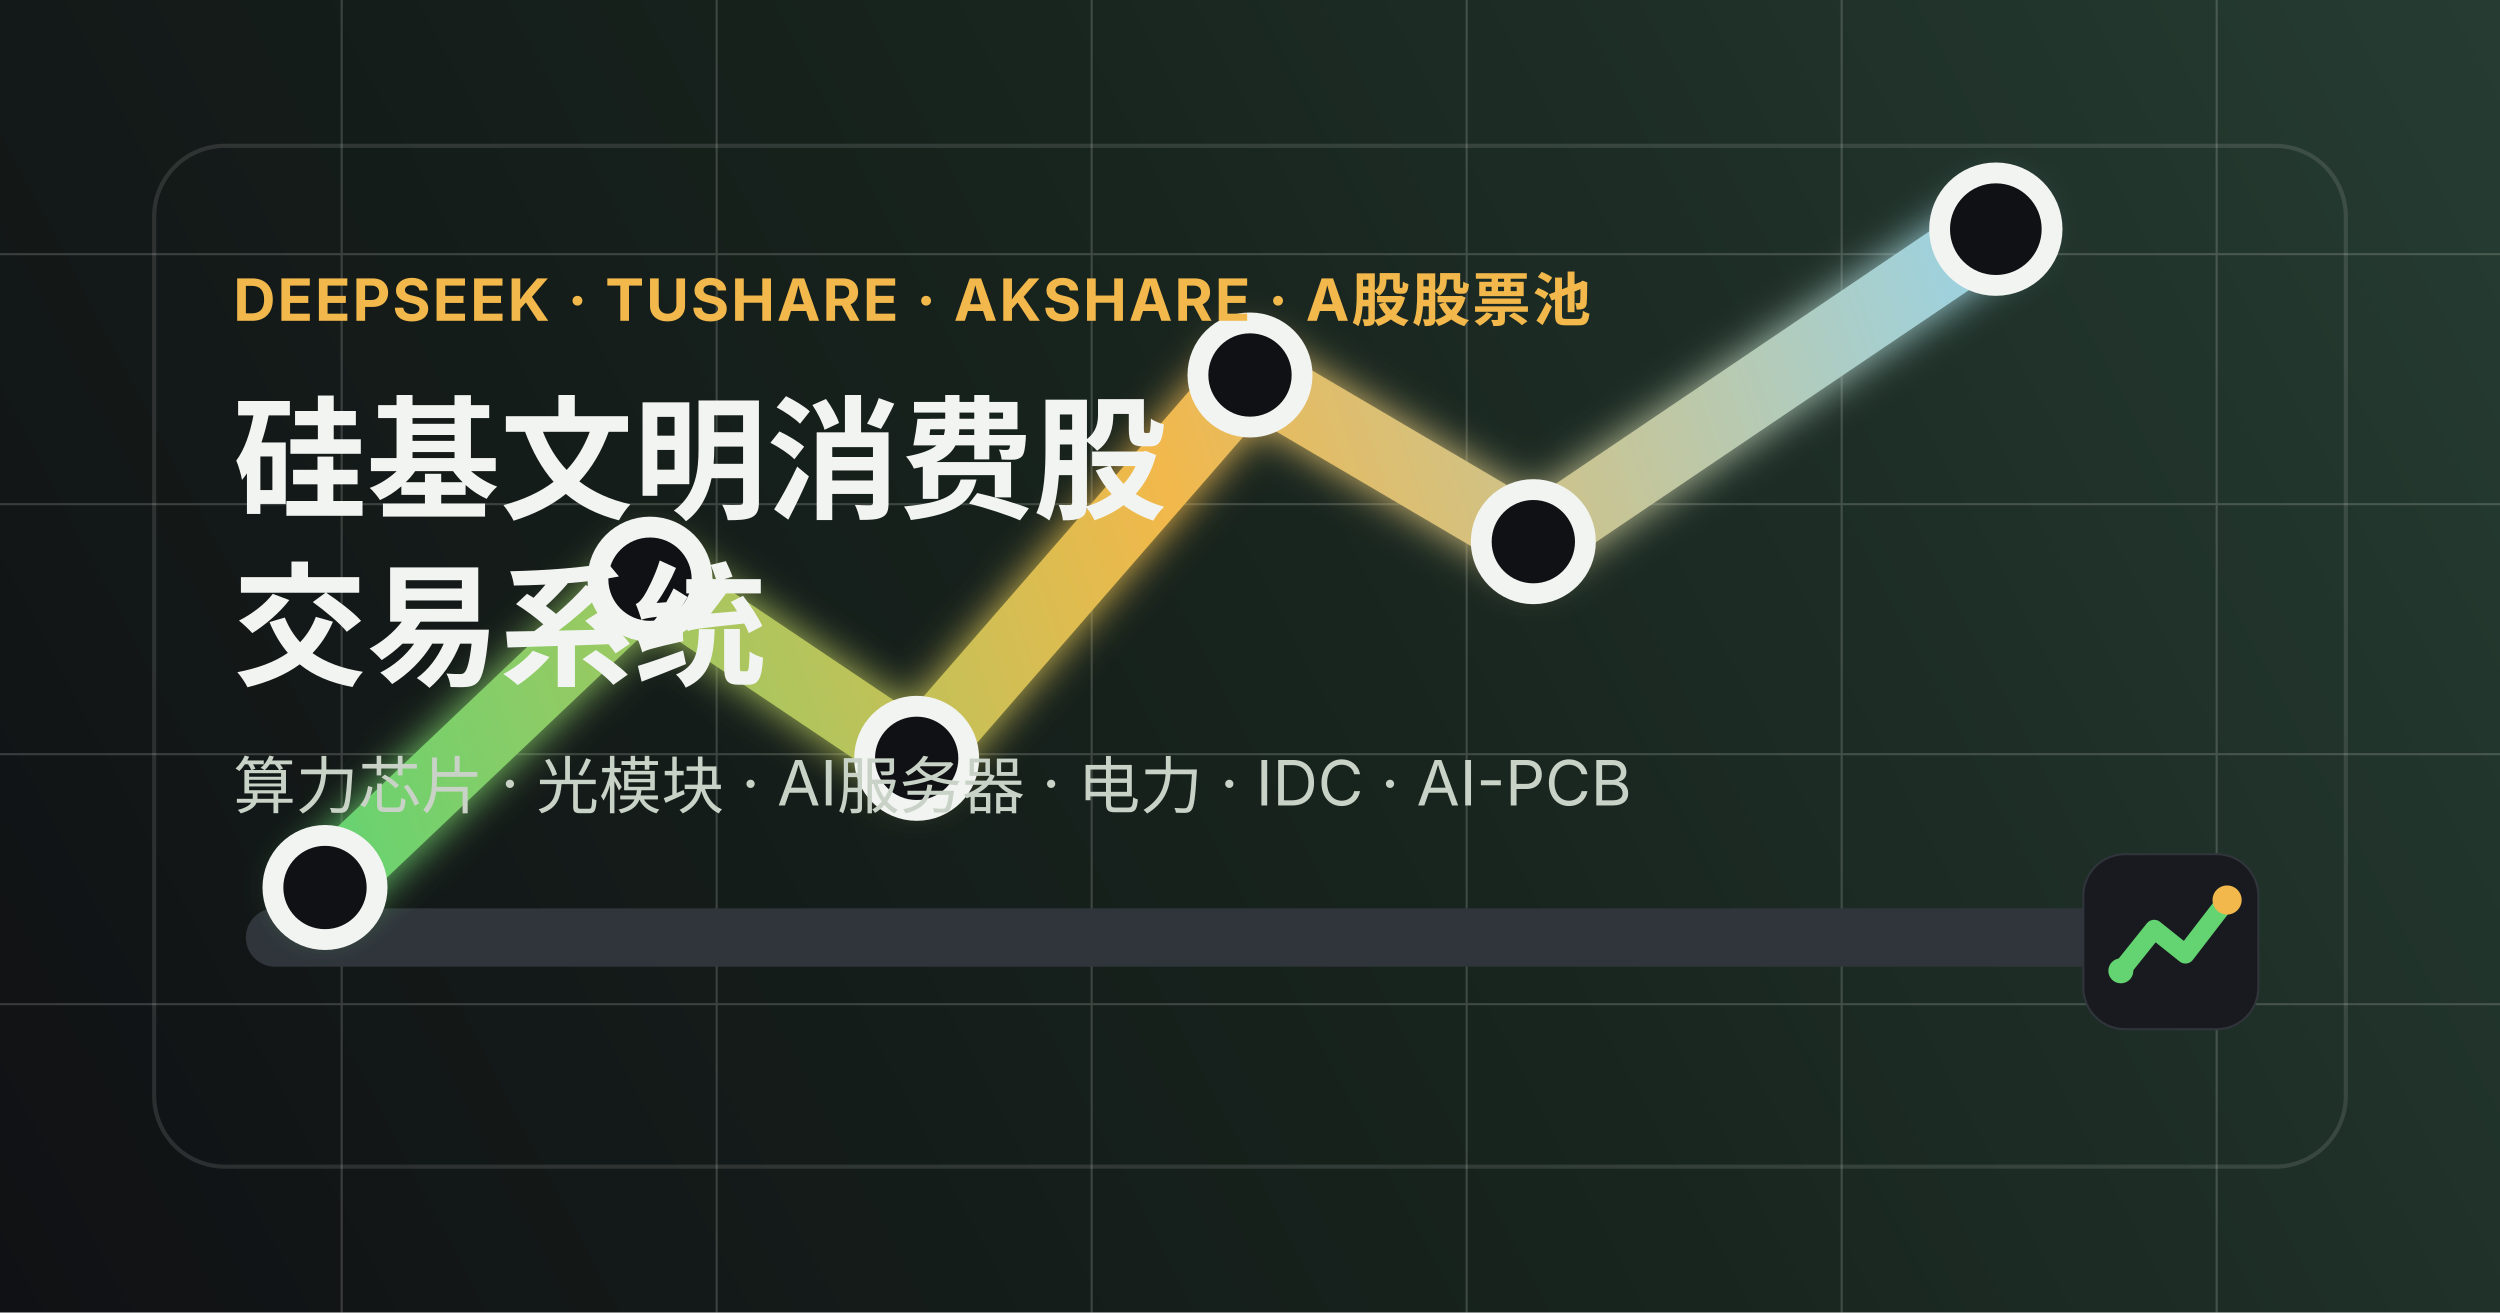
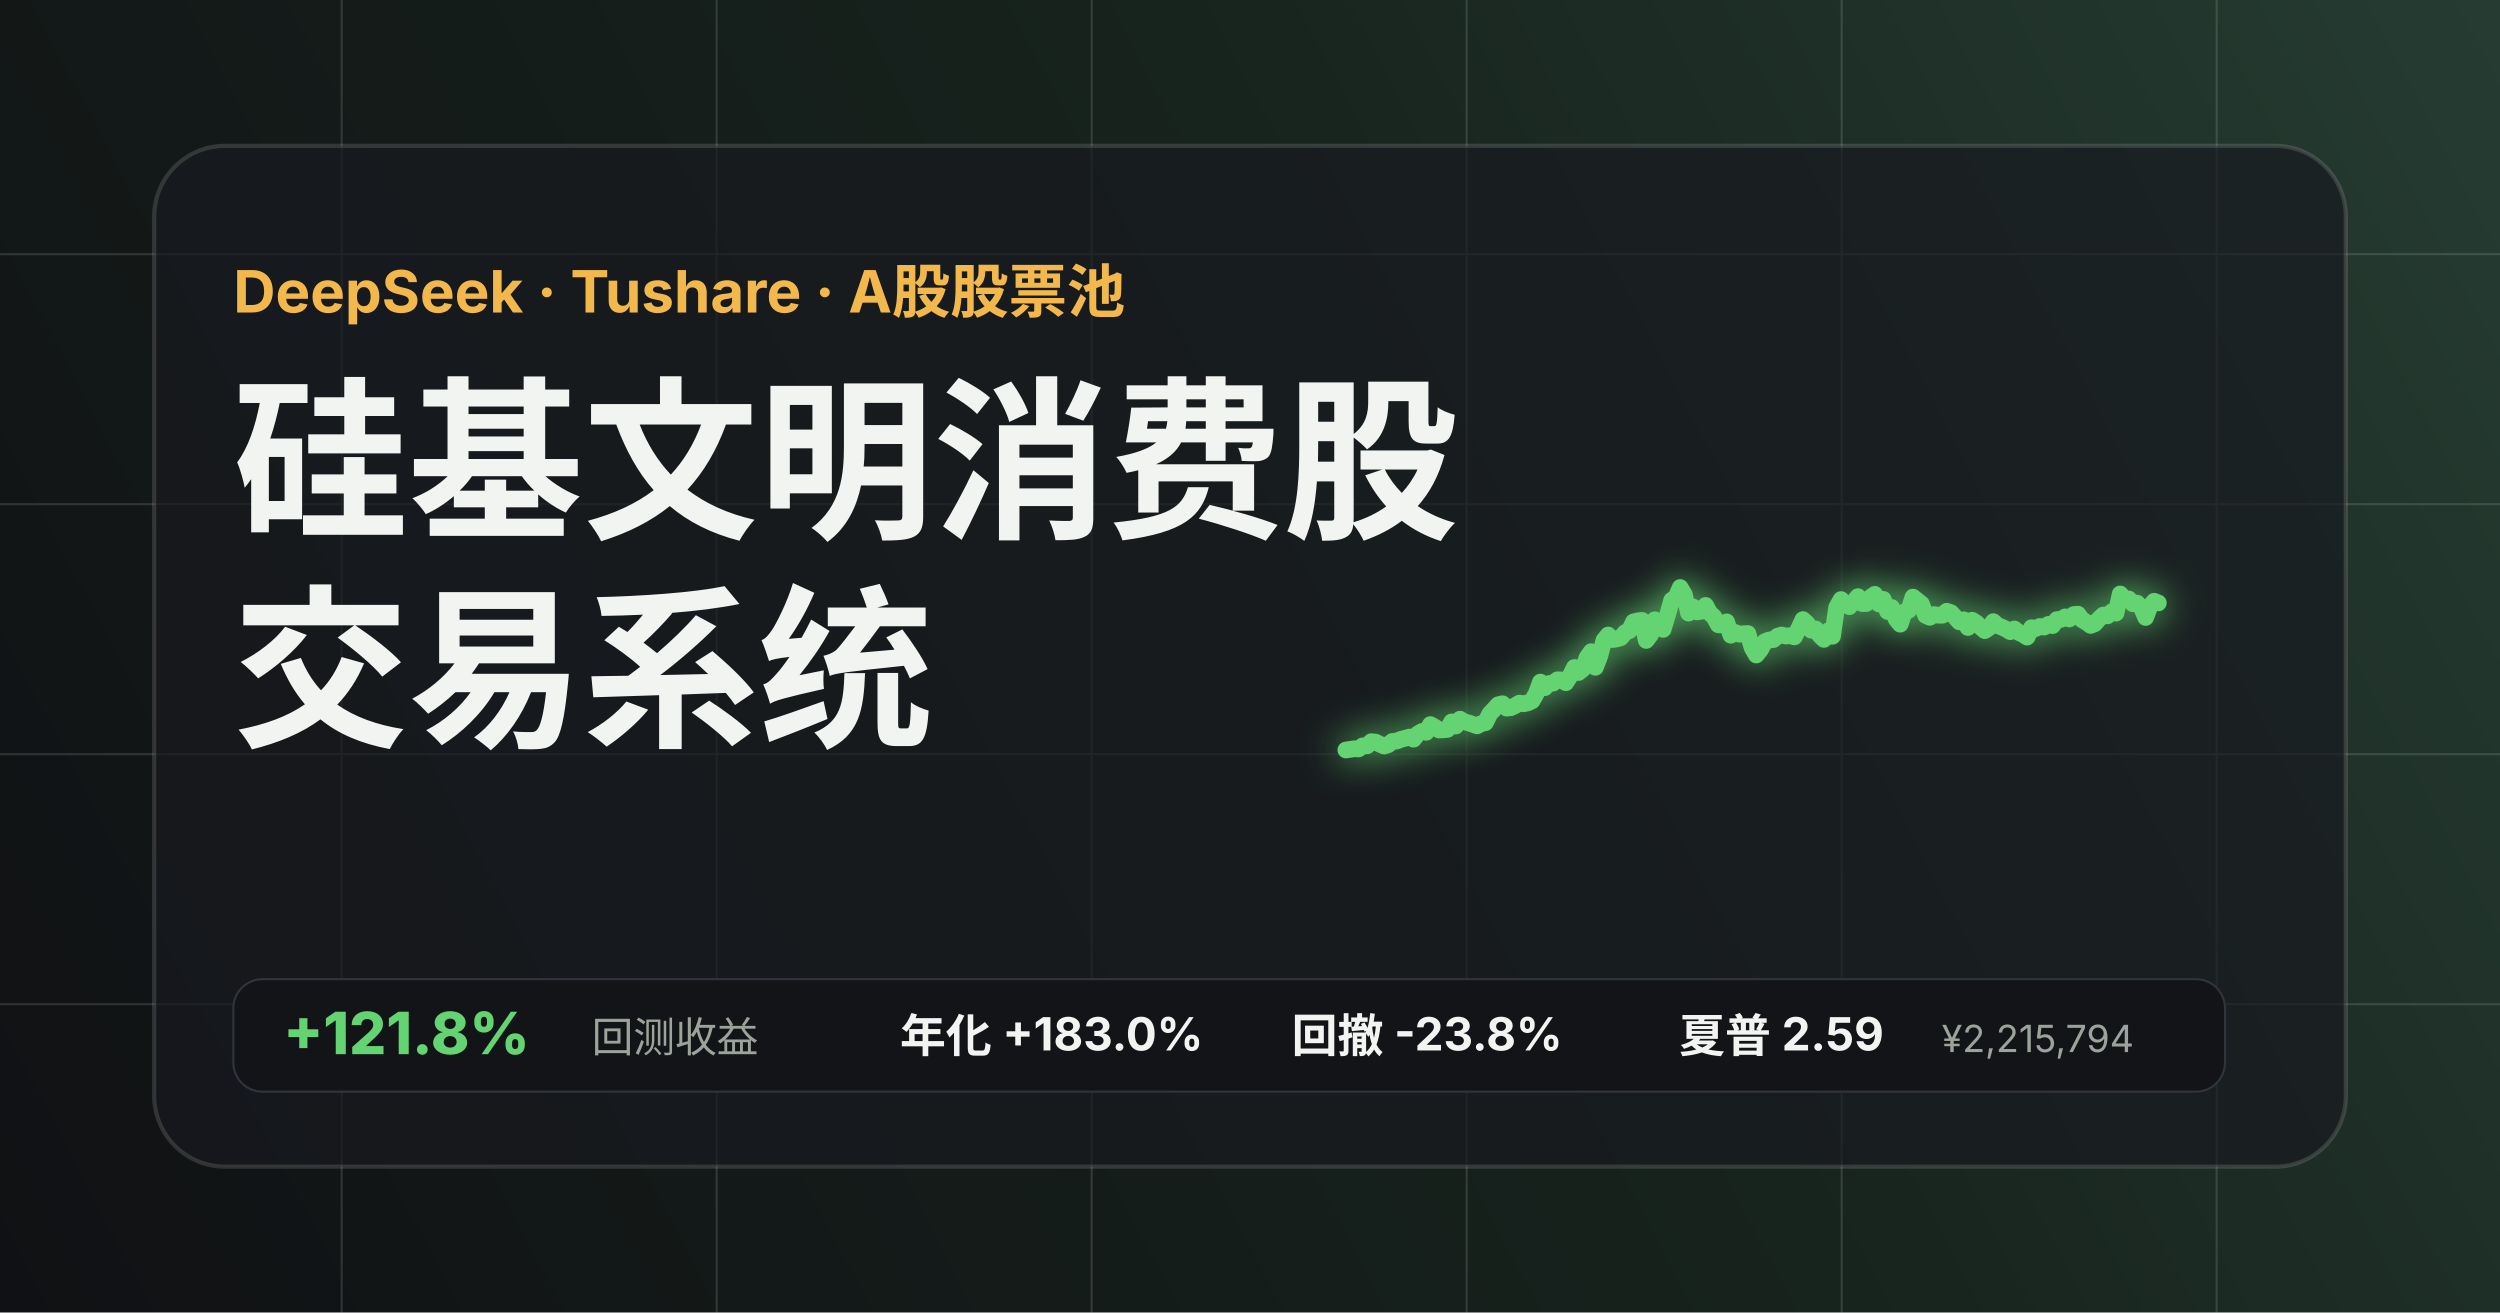
<svg xmlns="http://www.w3.org/2000/svg" viewBox="0 0 1200 630" role="img" aria-label="硅基文明消费股交易系统">
  <defs>
    <linearGradient id="bg" x1="0" y1="630" x2="1200" y2="0" gradientUnits="userSpaceOnUse">
      <stop offset="0" stop-color="#101114" />
-       <stop offset=".5" stop-color="#17231d" />
+       <stop offset=".58" stop-color="#17231d" />
      <stop offset="1" stop-color="#263c32" />
    </linearGradient>
-     <linearGradient id="accent" x1="160" y1="446" x2="1040" y2="152" gradientUnits="userSpaceOnUse">
-       <stop offset="0" stop-color="#63d471" />
-       <stop offset=".48" stop-color="#f2b84b" />
-       <stop offset="1" stop-color="#8bd7ff" />
-     </linearGradient>
    <filter id="soft-glow" x="-20%" y="-30%" width="140%" height="160%">
-       <feGaussianBlur stdDeviation="10" result="blur" />
+       <feGaussianBlur stdDeviation="9" result="blur" />
      <feMerge>
        <feMergeNode in="blur" />
        <feMergeNode in="SourceGraphic" />
      </feMerge>
    </filter>
  </defs>
  <rect width="1200" height="630" fill="url(#bg)" />
-   <g opacity=".18" stroke="#f2f4f1" stroke-width="1">
+   <g opacity=".14" stroke="#f2f4f1" stroke-width="1">
    <path d="M0 122h1200M0 242h1200M0 362h1200M0 482h1200" />
    <path d="M164 0v630M344 0v630M524 0v630M704 0v630M884 0v630M1064 0v630" />
  </g>
-   <path d="M132 450h936" stroke="#30343b" stroke-width="28" stroke-linecap="round" />
-   <path d="M156 426l156-148 128 86 160-184 136 80 222-150" fill="none" stroke="url(#accent)" stroke-width="34" stroke-linecap="round" stroke-linejoin="round" filter="url(#soft-glow)" />
-   <g fill="#101114" stroke="#f2f4f1" stroke-width="10">
-     <circle cx="156" cy="426" r="25" />
-     <circle cx="312" cy="278" r="25" />
-     <circle cx="440" cy="364" r="25" />
-     <circle cx="600" cy="180" r="25" />
-     <circle cx="736" cy="260" r="25" />
-     <circle cx="958" cy="110" r="27" />
+   <rect x="74" y="70" width="1052" height="490" rx="34" fill="#181a1f" fill-opacity=".68" stroke="#f2f4f1" stroke-opacity=".14" stroke-width="2" />
+   <text x="112" y="150" fill="#f2b84b" font-family="-apple-system,BlinkMacSystemFont,'Segoe UI','PingFang SC','Microsoft YaHei',sans-serif" font-size="28" font-weight="700">DeepSeek · Tushare · A股股票池</text>
+   <text x="112" y="252" fill="#f2f4f1" font-family="-apple-system,BlinkMacSystemFont,'Segoe UI','PingFang SC','Microsoft YaHei',sans-serif" font-size="84" font-weight="850">硅基文明消费股</text>
+   <text x="112" y="352" fill="#f2f4f1" font-family="-apple-system,BlinkMacSystemFont,'Segoe UI','PingFang SC','Microsoft YaHei',sans-serif" font-size="84" font-weight="850">交易系统</text>
+   <g font-family="-apple-system,BlinkMacSystemFont,'Segoe UI','PingFang SC','Microsoft YaHei',sans-serif">
+     <g transform="translate(112 470)">
+       <rect width="956" height="54" rx="14" fill="#121418" stroke="#30343b" />
+       <text x="24" y="36" fill="#63d471" font-size="28" font-weight="800">+121.8%</text>
+       <text x="172" y="35" fill="#9ca39a" font-size="20">回测收益</text>
+       <text x="320" y="35" fill="#f2f4f1" font-size="22" font-weight="700">年化 +183.0%</text>
+       <text x="508" y="35" fill="#f2f4f1" font-size="22" font-weight="700">回撤 -23.8%</text>
+       <text x="694" y="35" fill="#f2f4f1" font-size="22" font-weight="700">夏普 2.59</text>
+       <text x="820" y="35" fill="#9ca39a" font-size="18">¥2,215,794</text>
+     </g>
  </g>
-   <rect x="74" y="70" width="1052" height="490" rx="34" fill="none" stroke="#f2f4f1" stroke-opacity=".12" stroke-width="2" />
-   <text x="112" y="154" fill="#f2b84b" font-family="-apple-system,BlinkMacSystemFont,'Segoe UI','PingFang SC','Microsoft YaHei',sans-serif" font-size="28" font-weight="700" letter-spacing="1">DEEPSEEK · TUSHARE · AKSHARE · A股股票池</text>
-   <text x="112" y="244" fill="#f2f4f1" font-family="-apple-system,BlinkMacSystemFont,'Segoe UI','PingFang SC','Microsoft YaHei',sans-serif" font-size="64" font-weight="800">硅基文明消费股</text>
-   <text x="112" y="324" fill="#f2f4f1" font-family="-apple-system,BlinkMacSystemFont,'Segoe UI','PingFang SC','Microsoft YaHei',sans-serif" font-size="64" font-weight="800">交易系统</text>
-   <text x="112" y="388" fill="#c9d2c6" font-family="-apple-system,BlinkMacSystemFont,'Segoe UI','PingFang SC','Microsoft YaHei',sans-serif" font-size="30">算力芯片 · 光模块 · AI服务器 · 电力 · IDC · AI-PCB</text>
-   <g transform="translate(1000 410)">
-     <rect width="84" height="84" rx="20" fill="#181a1f" stroke="#30343b" />
-     <path d="M18 56l16-20 15 12 20-26" fill="none" stroke="#63d471" stroke-width="9" stroke-linecap="round" stroke-linejoin="round" />
-     <circle cx="18" cy="56" r="6" fill="#63d471" />
-     <circle cx="69" cy="22" r="7" fill="#f2b84b" />
-   </g>
+   <polyline points="646.0,360.0 648.0,359.7 650.1,359.4 652.1,359.5 654.1,358.0 656.2,358.0 658.2,356.0 660.2,356.2 662.3,357.2 664.3,358.1 666.3,357.5 668.3,355.9 670.4,355.7 672.4,354.9 674.4,354.4 676.5,353.8 678.5,354.8 680.5,352.3 682.6,351.1 684.6,351.5 686.6,347.8 688.7,349.0 690.7,350.4 692.7,350.3 694.8,350.1 696.8,346.5 698.8,348.5 700.8,345.2 702.9,346.5 704.9,347.0 706.9,347.7 709.0,348.4 711.0,347.3 713.0,346.9 715.1,342.6 717.1,340.5 719.1,338.3 721.2,337.8 723.2,339.9 725.2,339.7 727.3,338.7 729.3,337.5 731.3,337.8 733.3,337.4 735.4,336.4 737.4,332.9 739.4,327.4 741.5,330.1 743.5,328.1 745.5,327.9 747.6,326.3 749.6,326.4 751.6,327.7 753.7,324.4 755.7,320.4 757.7,322.8 759.8,321.1 761.8,315.6 763.8,312.8 765.8,320.3 767.9,314.9 769.9,307.3 771.9,304.8 774.0,307.0 776.0,306.7 778.0,306.1 780.1,303.6 782.1,302.7 784.1,298.5 786.2,298.0 788.2,297.8 790.2,307.4 792.3,304.6 794.3,297.5 796.3,300.3 798.3,302.1 800.4,295.2 802.4,288.1 804.4,286.9 806.5,282.0 808.5,285.4 810.5,294.3 812.6,291.3 814.6,293.7 816.6,293.4 818.7,290.6 820.7,294.3 822.7,296.1 824.8,299.9 826.8,300.0 828.8,298.5 830.8,304.9 832.9,303.6 834.9,304.4 836.9,304.2 839.0,304.1 841.0,310.9 843.0,314.4 845.1,311.8 847.1,308.0 849.1,307.2 851.2,307.0 853.2,305.4 855.2,304.8 857.3,305.3 859.3,305.1 861.3,305.7 863.3,301.9 865.4,297.4 867.4,299.2 869.4,302.5 871.5,301.9 873.5,305.0 875.5,306.9 877.6,302.8 879.6,305.4 881.6,291.5 883.7,287.8 885.7,289.8 887.7,291.2 889.8,288.8 891.8,286.4 893.8,289.7 895.8,289.7 897.9,286.7 899.9,285.3 901.9,289.9 904.0,287.7 906.0,293.5 908.0,291.6 910.1,297.1 912.1,299.6 914.1,293.7 916.2,292.9 918.2,286.6 920.2,288.2 922.3,289.9 924.3,295.4 926.3,296.3 928.3,295.0 930.4,295.3 932.4,295.3 934.4,293.4 936.5,294.1 938.5,296.3 940.5,298.5 942.6,297.5 944.6,301.2 946.6,297.7 948.7,299.0 950.7,301.0 952.7,302.7 954.8,301.3 956.8,298.4 958.8,300.2 960.8,301.0 962.9,302.0 964.9,303.2 966.9,301.9 969.0,303.6 971.0,304.5 973.0,305.8 975.1,301.3 977.1,301.7 979.1,300.7 981.2,301.0 983.2,299.7 985.2,300.3 987.3,297.4 989.3,297.3 991.3,296.1 993.3,297.1 995.4,295.0 997.4,294.8 999.4,297.5 1001.5,298.7 1003.5,300.2 1005.5,299.4 1007.6,297.0 1009.6,295.2 1011.6,295.6 1013.7,293.6 1015.7,294.3 1017.7,285.1 1019.8,287.6 1021.8,287.5 1023.8,289.8 1025.8,289.5 1027.9,291.7 1029.9,296.4 1031.9,291.1 1034.0,288.6 1036.0,289.4" fill="none" stroke="#63d471" stroke-width="8" stroke-linecap="round" stroke-linejoin="round" filter="url(#soft-glow)" />
</svg>
